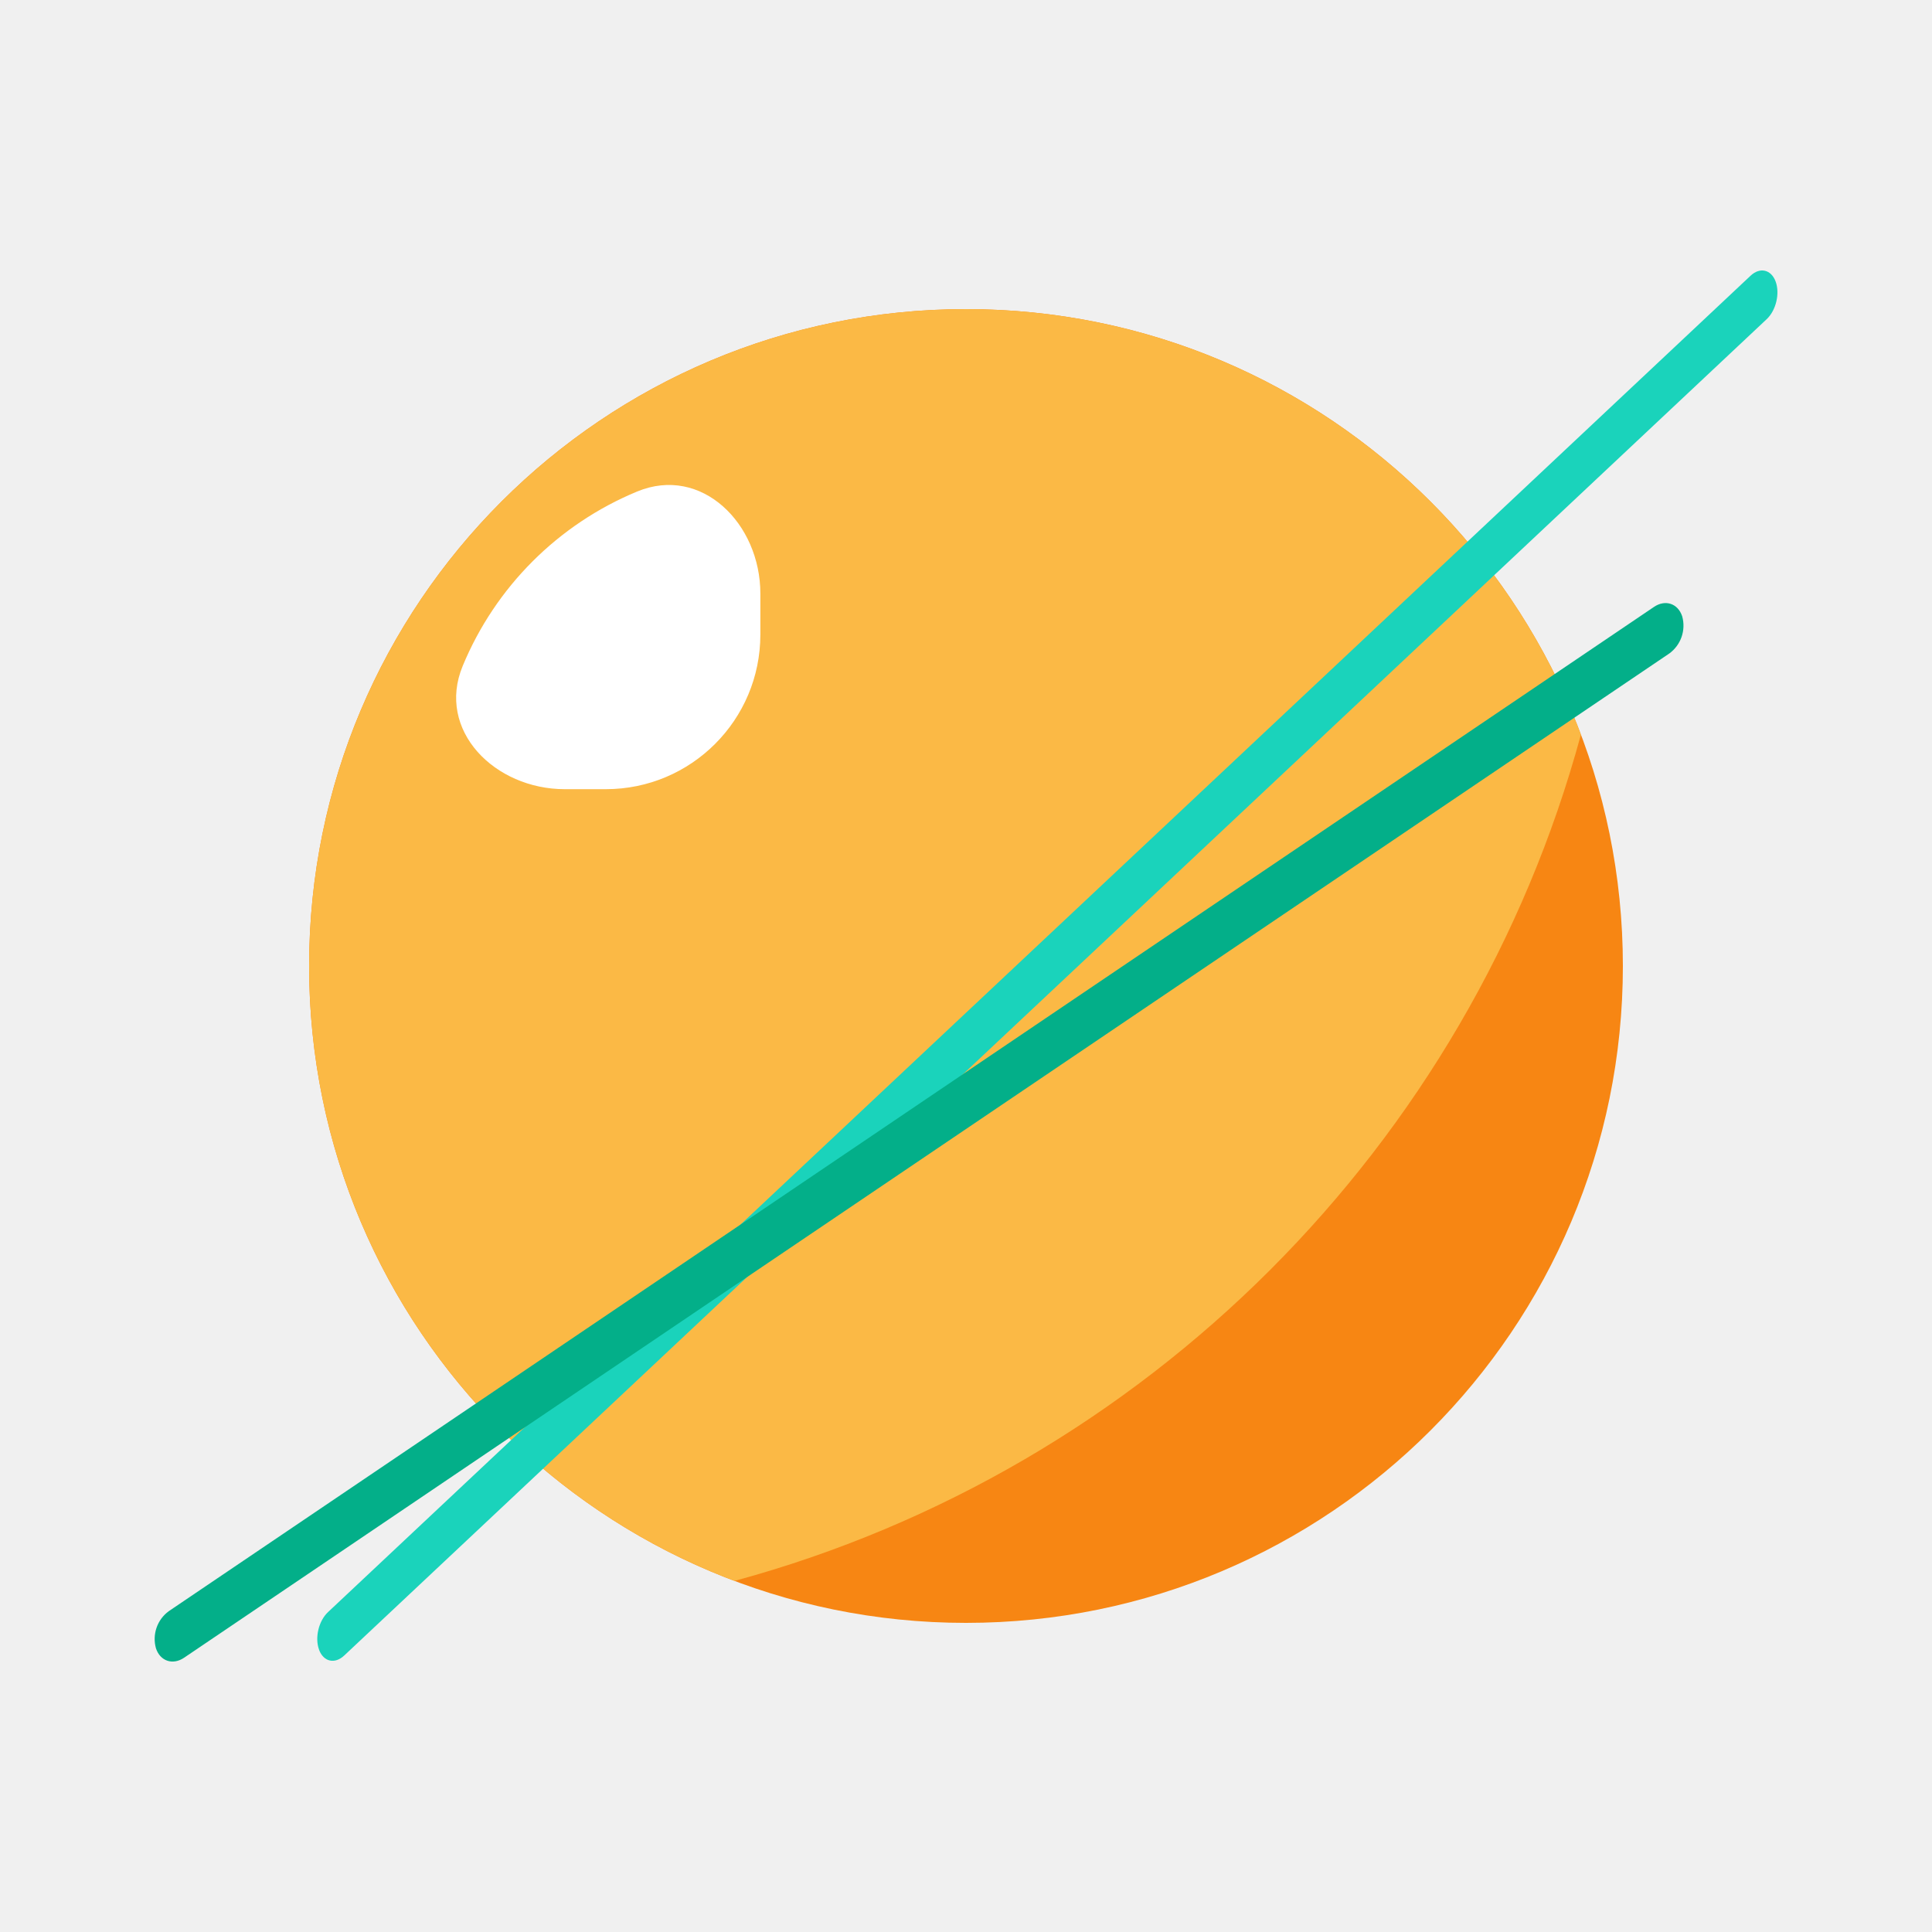
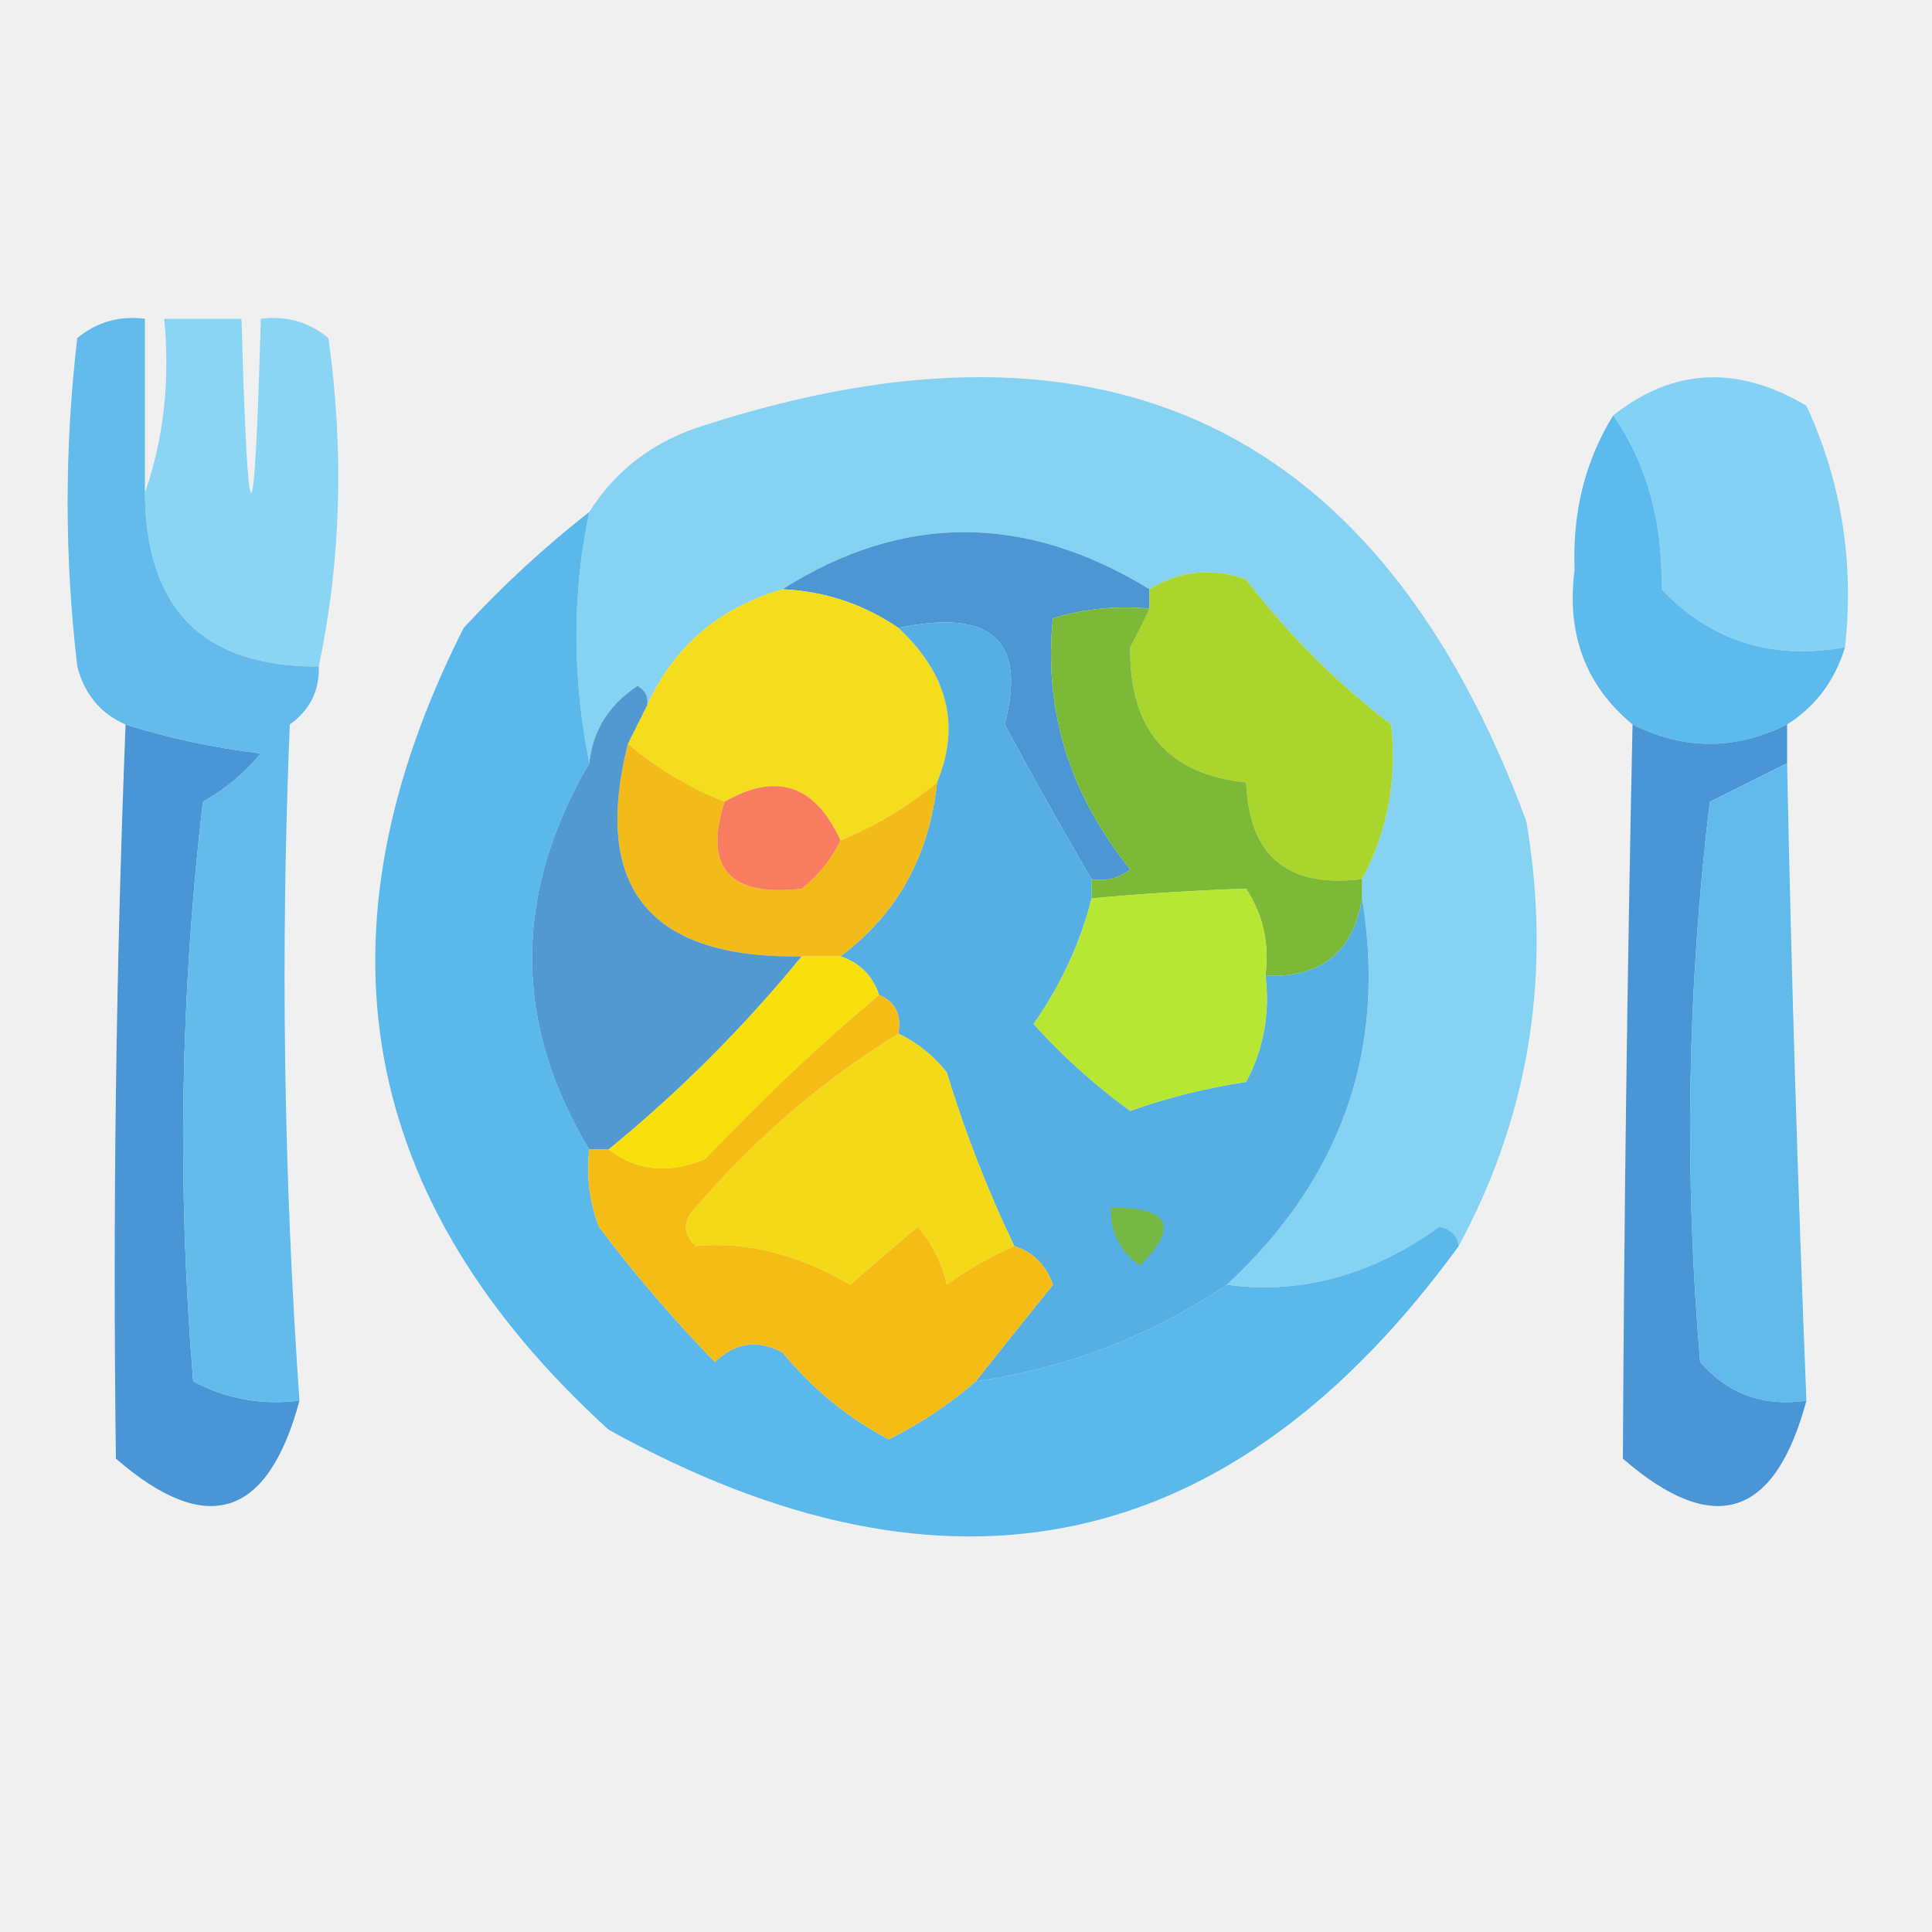
- <svg xmlns="http://www.w3.org/2000/svg" width="50" height="50" viewBox="0 0 50 50">
-   <path d="M42 25c0 9.389-7.611 17-17 17S8 34.389 8 25 15.611 8 25 8s17 7.611 17 17Z" fill="#F78613" />
-   <path d="M19.008 40.914C12.576 38.49 8 32.28 8 25c0-9.389 7.611-17 17-17 7.28 0 13.492 4.576 15.914 11.01-2.887 10.638-11.267 19.017-21.906 21.904Z" fill="#FBB945" />
-   <path d="M19.678 15.36c0-1.808-1.52-3.33-3.19-2.639a8.338 8.338 0 0 0-4.513 4.513c-.692 1.67.831 3.19 2.64 3.19h1.063a4 4 0 0 0 4-4v-1.063Z" fill="#fff" />
-   <path d="M8.258 42.696c-.115-.31-.012-.748.232-.976L45.304 7.136c.243-.229.533-.162.649.149.115.311.011.748-.232.976L8.907 42.846c-.244.228-.534.161-.65-.15Z" fill="#1AD3BB" />
-   <path d="M4.036 42.658a.892.892 0 0 1 .332-.961l38.438-25.991c.293-.198.62-.088.729.244a.892.892 0 0 1-.332.961L4.764 42.902c-.293.198-.619.089-.728-.244Z" fill="#03AF89" />
+ <svg xmlns="http://www.w3.org/2000/svg" version="1.1" width="100px" height="100px" style="shape-rendering:geometricPrecision; text-rendering:geometricPrecision; image-rendering:optimizeQuality; fill-rule:evenodd; clip-rule:evenodd">
+   <g>
+     <path style="opacity:0.941" fill="#84d2f4" d="M 16.5,34.5 C 10.534,34.534 7.534,31.534 7.5,25.5C 8.477,22.713 8.81,19.713 8.5,16.5C 9.833,16.5 11.167,16.5 12.5,16.5C 12.833,28.5 13.167,28.5 13.5,16.5C 14.822,16.33 15.989,16.663 17,17.5C 17.818,23.349 17.652,29.015 16.5,34.5 Z" />
+   </g>
+   <g>
+     <path style="opacity:0.984" fill="#83d1f2" d="M 75.5,64.5 C 75.44,63.957 75.107,63.624 74.5,63.5C 70.999,66.015 67.332,67.015 63.5,66.5C 69.452,60.972 71.786,54.306 70.5,46.5C 70.5,46.167 70.5,45.833 70.5,45.5C 71.826,42.999 72.326,40.332 72,37.5C 69.167,35.333 66.667,32.833 64.5,30C 62.735,29.36 61.068,29.527 59.5,30.5C 53.058,26.558 46.725,26.558 40.5,30.5C 37.206,31.466 34.872,33.466 33.5,36.5C 33.565,36.062 33.399,35.728 33,35.5C 31.519,36.471 30.685,37.804 30.5,39.5C 29.613,35.047 29.613,30.713 30.5,26.5C 31.894,24.292 33.894,22.792 36.5,22C 57.298,15.317 71.465,22.15 79,42.5C 80.341,50.369 79.174,57.702 75.5,64.5 Z" />
+   </g>
+   <g>
+     <path style="opacity:0.994" fill="#83d1f4" d="M 95.5,33.5 C 91.713,34.186 88.546,33.186 86,30.5C 86.07,27.008 85.237,24.008 83.5,21.5C 86.6,19.049 89.934,18.883 93.5,21C 95.312,24.922 95.979,29.089 95.5,33.5 Z" />
+   </g>
+   <g>
+     <path style="opacity:1" fill="#5cbaec" d="M 83.5,21.5 C 85.237,24.008 86.07,27.008 86,30.5C 88.546,33.186 91.713,34.186 95.5,33.5C 94.974,35.23 93.974,36.564 92.5,37.5C 89.833,38.833 87.167,38.833 84.5,37.5C 82.073,35.492 81.073,32.826 81.5,29.5C 81.382,26.514 82.048,23.848 83.5,21.5 Z" />
+   </g>
+   <g>
+     <path style="opacity:1" fill="#5ab8ea" d="M 30.5,26.5 C 29.613,30.713 29.613,35.047 30.5,39.5C 26.552,46.274 26.552,52.94 30.5,59.5C 30.343,60.873 30.51,62.207 31,63.5C 32.826,65.923 34.826,68.256 37,70.5C 38.05,69.483 39.216,69.316 40.5,70C 42.054,71.892 43.888,73.392 46,74.5C 47.643,73.685 49.143,72.685 50.5,71.5C 55.252,70.807 59.586,69.14 63.5,66.5C 67.332,67.015 70.999,66.015 74.5,63.5C 75.107,63.624 75.44,63.957 75.5,64.5C 63.778,80.594 49.112,83.76 31.5,74C 18.492,62.154 15.992,48.32 24,32.5C 26.037,30.294 28.203,28.294 30.5,26.5 Z" />
+   </g>
+   <g>
+     <path style="opacity:1" fill="#4c96d4" d="M 59.5,30.5 C 59.5,30.833 59.5,31.167 59.5,31.5C 57.801,31.34 56.134,31.506 54.5,32C 54.009,36.737 55.342,41.07 58.5,45C 57.906,45.464 57.239,45.631 56.5,45.5C 55.001,42.953 53.501,40.286 52,37.5C 53.15,33.155 51.317,31.488 46.5,32.5C 44.703,31.27 42.703,30.604 40.5,30.5C 46.725,26.558 53.058,26.558 59.5,30.5 Z" />
+   </g>
+   <g>
+     <path style="opacity:1" fill="#a9d52c" d="M 70.5,45.5 C 66.651,45.981 64.651,44.314 64.5,40.5C 60.441,40.081 58.441,37.748 58.5,33.5C 58.863,32.816 59.196,32.15 59.5,31.5C 59.5,31.167 59.5,30.833 59.5,30.5C 61.068,29.527 62.735,29.36 64.5,30C 66.667,32.833 69.167,35.333 72,37.5C 72.326,40.332 71.826,42.999 70.5,45.5 Z" />
+   </g>
+   <g>
+     <path style="opacity:1" fill="#f3dd1c" d="M 40.5,30.5 C 42.703,30.604 44.703,31.27 46.5,32.5C 49.062,34.883 49.729,37.549 48.5,40.5C 46.999,41.752 45.333,42.752 43.5,43.5C 42.197,40.621 40.197,39.955 37.5,41.5C 35.646,40.759 33.979,39.759 32.5,38.5C 32.833,37.833 33.167,37.167 33.5,36.5C 34.872,33.466 37.206,31.466 40.5,30.5 Z" />
+   </g>
+   <g>
+     <path style="opacity:1" fill="#7bb937" d="M 59.5,31.5 C 59.196,32.15 58.863,32.816 58.5,33.5C 58.441,37.748 60.441,40.081 64.5,40.5C 64.651,44.314 66.651,45.981 70.5,45.5C 70.5,45.833 70.5,46.167 70.5,46.5C 70.033,49.297 68.367,50.631 65.5,50.5C 65.713,48.856 65.38,47.356 64.5,46C 61.881,46.083 59.214,46.25 56.5,46.5C 56.5,46.167 56.5,45.833 56.5,45.5C 57.239,45.631 57.906,45.464 58.5,45C 55.342,41.07 54.009,36.737 54.5,32C 56.134,31.506 57.801,31.34 59.5,31.5 Z" />
+   </g>
+   <g>
+     <path style="opacity:1" fill="#56afe2" d="M 46.5,32.5 C 51.317,31.488 53.15,33.155 52,37.5C 53.501,40.286 55.001,42.953 56.5,45.5C 56.5,45.833 56.5,46.167 56.5,46.5C 55.926,48.788 54.926,50.955 53.5,53C 55.017,54.685 56.684,56.185 58.5,57.5C 60.444,56.811 62.444,56.311 64.5,56C 65.406,54.3 65.739,52.467 65.5,50.5C 68.367,50.631 70.033,49.297 70.5,46.5C 71.786,54.306 69.452,60.972 63.5,66.5C 59.586,69.14 55.252,70.807 50.5,71.5C 51.81,69.852 53.143,68.186 54.5,66.5C 54.145,65.478 53.478,64.811 52.5,64.5C 51.111,61.602 49.944,58.602 49,55.5C 48.292,54.62 47.458,53.953 46.5,53.5C 46.672,52.508 46.338,51.842 45.5,51.5C 45.167,50.5 44.5,49.833 43.5,49.5C 46.433,47.309 48.1,44.309 48.5,40.5C 49.729,37.549 49.062,34.883 46.5,32.5 Z" />
+   </g>
+   <g>
+     <path style="opacity:1" fill="#4995d6" d="M 6.5,37.5 C 8.746,38.21 11.08,38.71 13.5,39C 12.646,40.022 11.646,40.855 10.5,41.5C 9.334,51.483 9.168,61.483 10,71.5C 11.7,72.406 13.533,72.739 15.5,72.5C 13.865,78.573 10.699,79.573 6,75.5C 5.833,62.836 6,50.169 6.5,37.5 Z" />
+   </g>
+   <g>
+     <path style="opacity:1" fill="#f3bb1a" d="M 32.5,38.5 C 33.979,39.759 35.646,40.759 37.5,41.5C 36.417,44.925 37.751,46.425 41.5,46C 42.38,45.292 43.047,44.458 43.5,43.5C 45.333,42.752 46.999,41.752 48.5,40.5C 48.1,44.309 46.433,47.309 43.5,49.5C 42.833,49.5 42.167,49.5 41.5,49.5C 33.624,49.635 30.624,45.969 32.5,38.5 Z" />
+   </g>
+   <g>
+     <path style="opacity:1" fill="#4995d5" d="M 84.5,37.5 C 87.167,38.833 89.833,38.833 92.5,37.5C 92.5,38.167 92.5,38.833 92.5,39.5C 91.193,40.153 89.86,40.82 88.5,41.5C 87.335,51.15 87.168,60.816 88,70.5C 89.444,72.155 91.278,72.822 93.5,72.5C 91.865,78.573 88.699,79.573 84,75.5C 84.064,62.843 84.231,50.176 84.5,37.5 Z" />
+   </g>
+   <g>
+     <path style="opacity:0.92" fill="#57b6ea" d="M 7.5,25.5 C 7.534,31.534 10.534,34.534 16.5,34.5C 16.539,35.756 16.039,36.756 15,37.5C 14.515,49.175 14.681,60.841 15.5,72.5C 13.533,72.739 11.7,72.406 10,71.5C 9.168,61.483 9.334,51.483 10.5,41.5C 11.646,40.855 12.646,40.022 13.5,39C 11.08,38.71 8.746,38.21 6.5,37.5C 5.21,36.942 4.377,35.942 4,34.5C 3.333,28.833 3.333,23.167 4,17.5C 5.011,16.663 6.178,16.33 7.5,16.5C 7.5,19.5 7.5,22.5 7.5,25.5 Z" />
+   </g>
+   <g>
+     <path style="opacity:0.925" fill="#56b5ea" d="M 92.5,39.5 C 92.722,50.504 93.056,61.504 93.5,72.5C 91.278,72.822 89.444,72.155 88,70.5C 87.168,60.816 87.335,51.15 88.5,41.5C 89.86,40.82 91.193,40.153 92.5,39.5 Z" />
+   </g>
+   <g>
+     <path style="opacity:1" fill="#5299d1" d="M 33.5,36.5 C 33.167,37.167 32.833,37.833 32.5,38.5C 30.624,45.969 33.624,49.635 41.5,49.5C 38.5,53.167 35.167,56.5 31.5,59.5C 31.167,59.5 30.833,59.5 30.5,59.5C 26.552,52.94 26.552,46.274 30.5,39.5C 30.685,37.804 31.519,36.471 33,35.5C 33.399,35.728 33.565,36.062 33.5,36.5 Z" />
+   </g>
+   <g>
+     <path style="opacity:1" fill="#f87c5f" d="M 43.5,43.5 C 43.047,44.458 42.38,45.292 41.5,46C 37.751,46.425 36.417,44.925 37.5,41.5C 40.197,39.955 42.197,40.621 43.5,43.5 Z" />
+   </g>
+   <g>
+     <path style="opacity:1" fill="#b7e733" d="M 65.5,50.5 C 65.739,52.467 65.406,54.3 64.5,56C 62.444,56.311 60.444,56.811 58.5,57.5C 56.684,56.185 55.017,54.685 53.5,53C 54.926,50.955 55.926,48.788 56.5,46.5C 59.214,46.25 61.881,46.083 64.5,46C 65.38,47.356 65.713,48.856 65.5,50.5 Z" />
+   </g>
+   <g>
+     <path style="opacity:1" fill="#f7e00b" d="M 41.5,49.5 C 42.167,49.5 42.833,49.5 43.5,49.5C 44.5,49.833 45.167,50.5 45.5,51.5C 42.369,54.129 39.369,56.962 36.5,60C 34.613,60.78 32.946,60.613 31.5,59.5C 35.167,56.5 38.5,53.167 41.5,49.5 Z" />
+   </g>
+   <g>
+     <path style="opacity:1" fill="#f4d918" d="M 46.5,53.5 C 47.458,53.953 48.292,54.62 49,55.5C 49.944,58.602 51.111,61.602 52.5,64.5C 51.279,65.028 50.113,65.695 49,66.5C 48.751,65.376 48.251,64.376 47.5,63.5C 46.335,64.491 45.168,65.491 44,66.5C 41.304,64.914 38.638,64.247 36,64.5C 35.333,63.833 35.333,63.167 36,62.5C 39.098,58.893 42.598,55.893 46.5,53.5 Z" />
+   </g>
+   <g>
+     <path style="opacity:1" fill="#76b844" d="M 57.5,62.5 C 60.548,62.494 61.048,63.494 59,65.5C 57.961,64.756 57.461,63.756 57.5,62.5 Z" />
+   </g>
+   <g>
+     <path style="opacity:1" fill="#f5bc16" d="M 45.5,51.5 C 46.338,51.842 46.672,52.508 46.5,53.5C 42.598,55.893 39.098,58.893 36,62.5C 35.333,63.167 35.333,63.833 36,64.5C 38.638,64.247 41.304,64.914 44,66.5C 45.168,65.491 46.335,64.491 47.5,63.5C 48.251,64.376 48.751,65.376 49,66.5C 50.113,65.695 51.279,65.028 52.5,64.5C 53.478,64.811 54.145,65.478 54.5,66.5C 53.143,68.186 51.81,69.852 50.5,71.5C 49.143,72.685 47.643,73.685 46,74.5C 43.888,73.392 42.054,71.892 40.5,70C 39.216,69.316 38.05,69.483 37,70.5C 34.826,68.256 32.826,65.923 31,63.5C 30.51,62.207 30.343,60.873 30.5,59.5C 30.833,59.5 31.167,59.5 31.5,59.5C 32.946,60.613 34.613,60.78 36.5,60C 39.369,56.962 42.369,54.129 45.5,51.5 Z" />
+   </g>
</svg>
